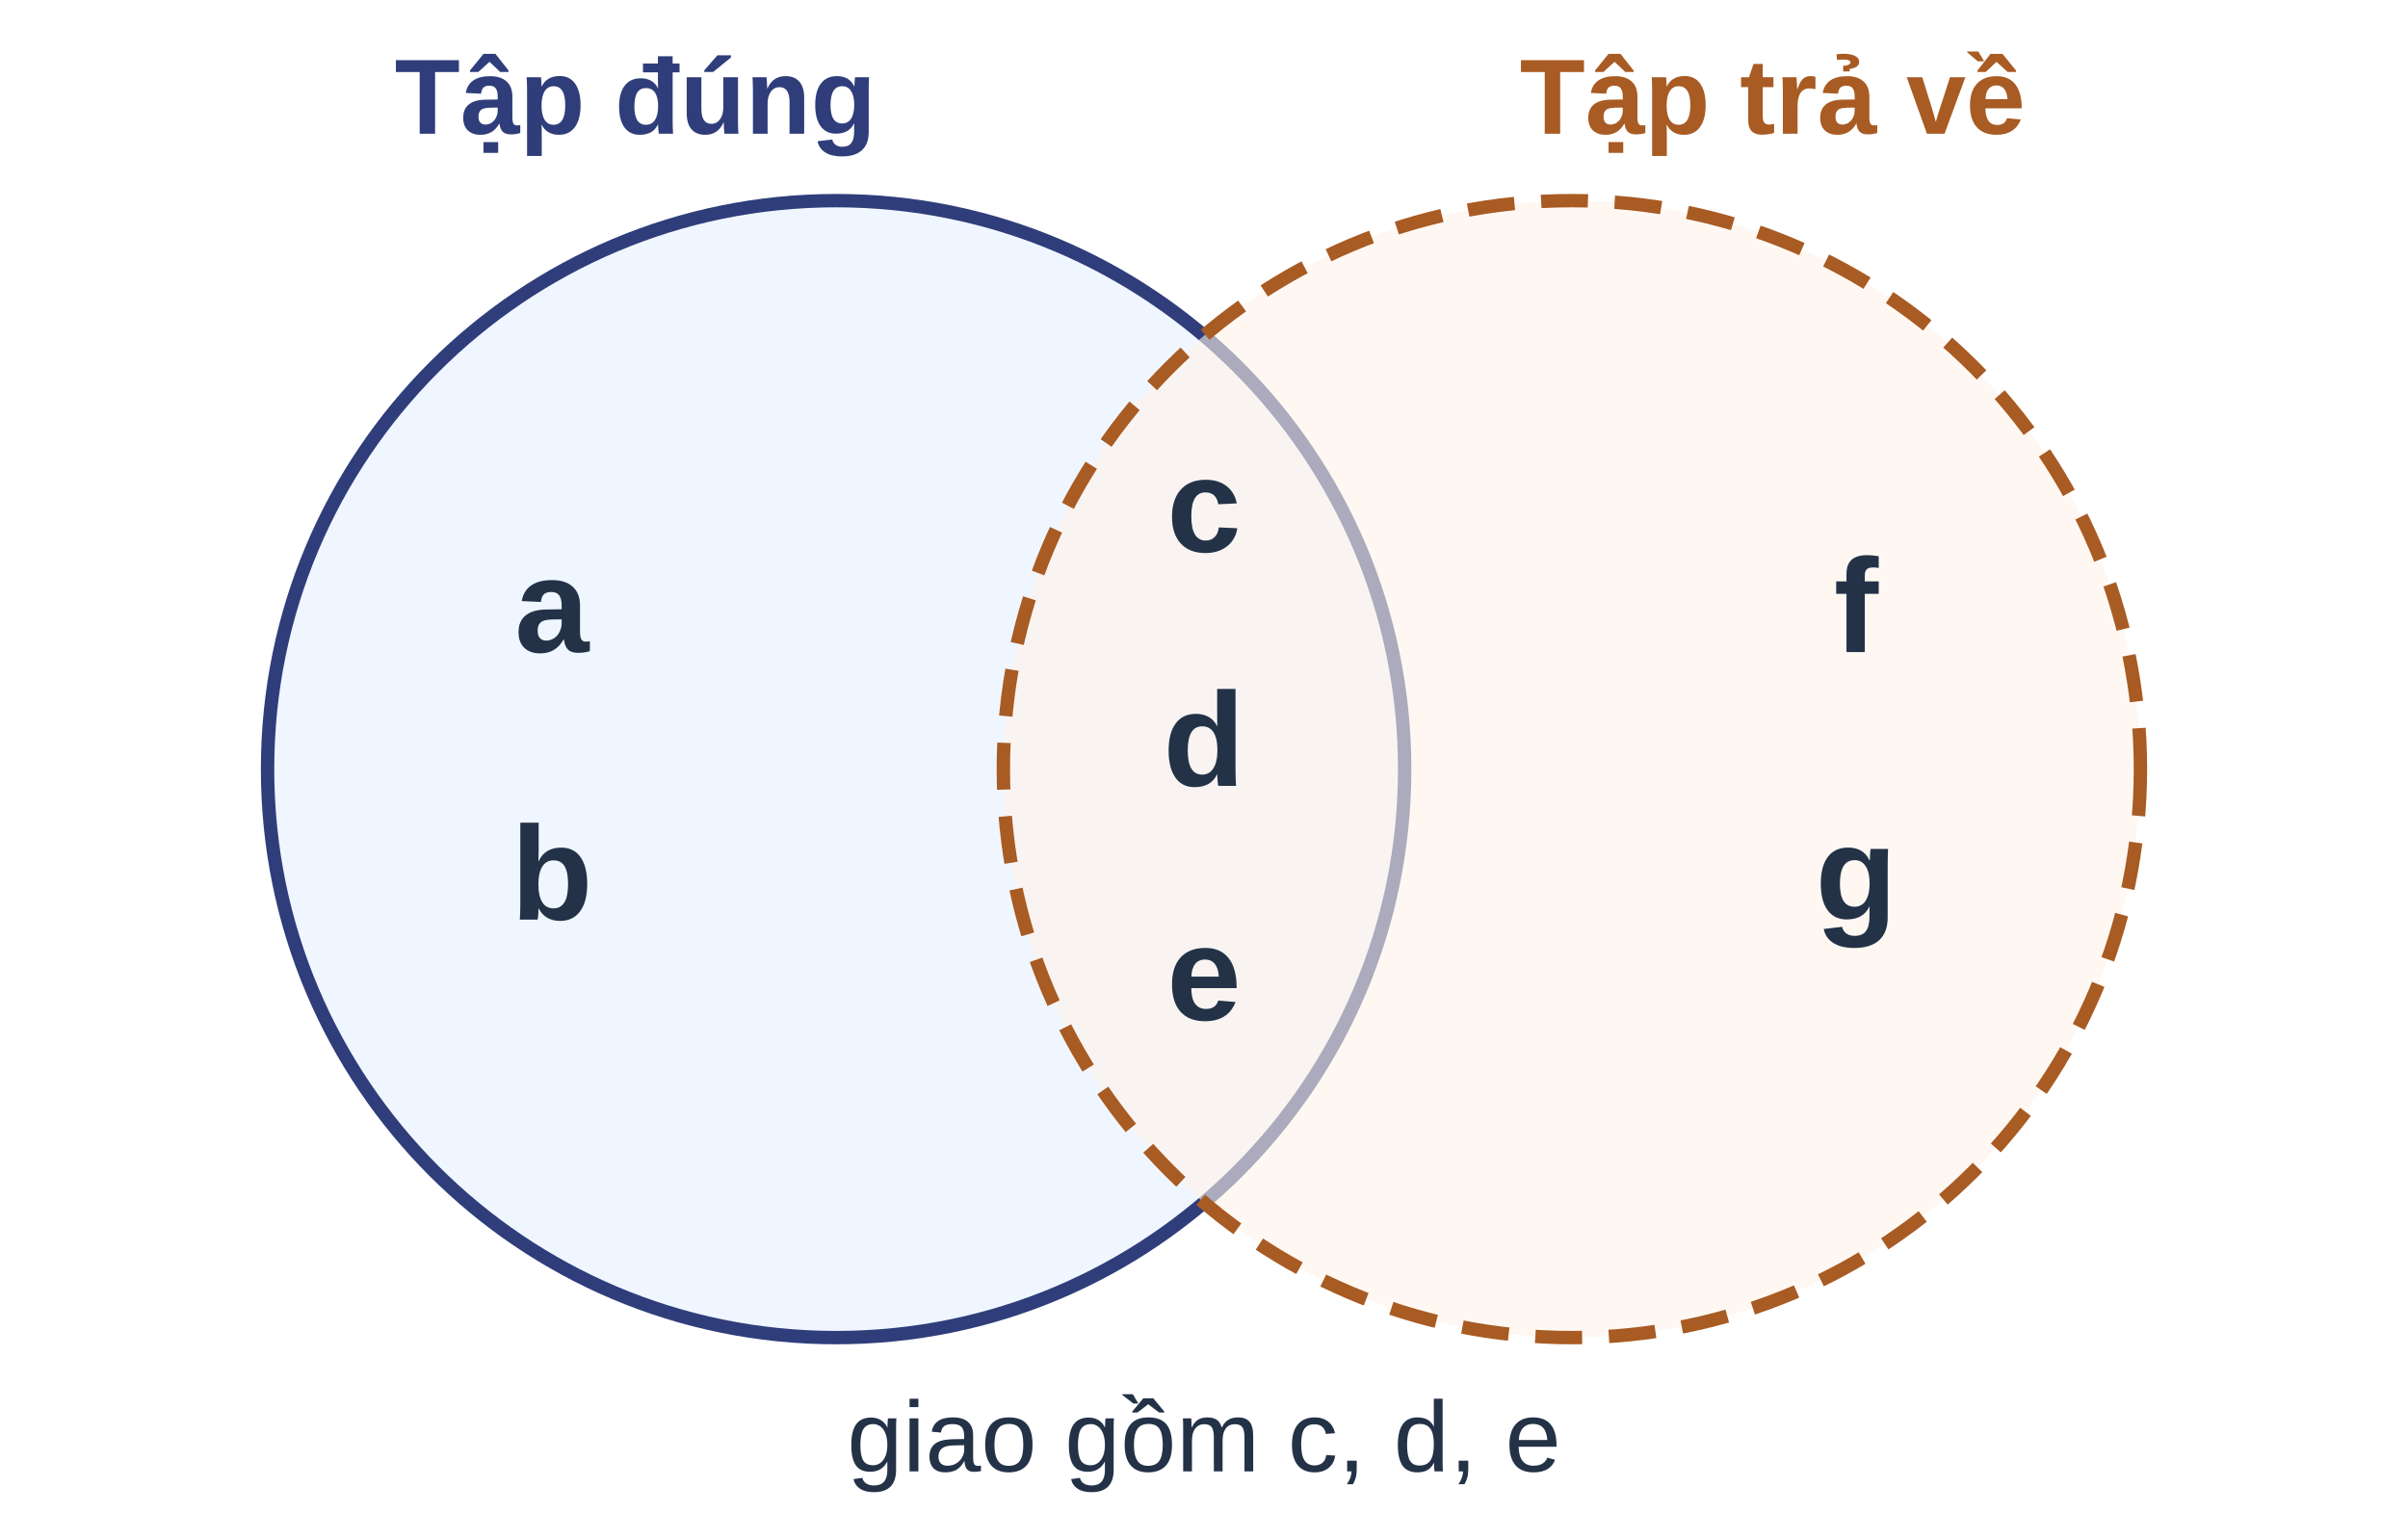
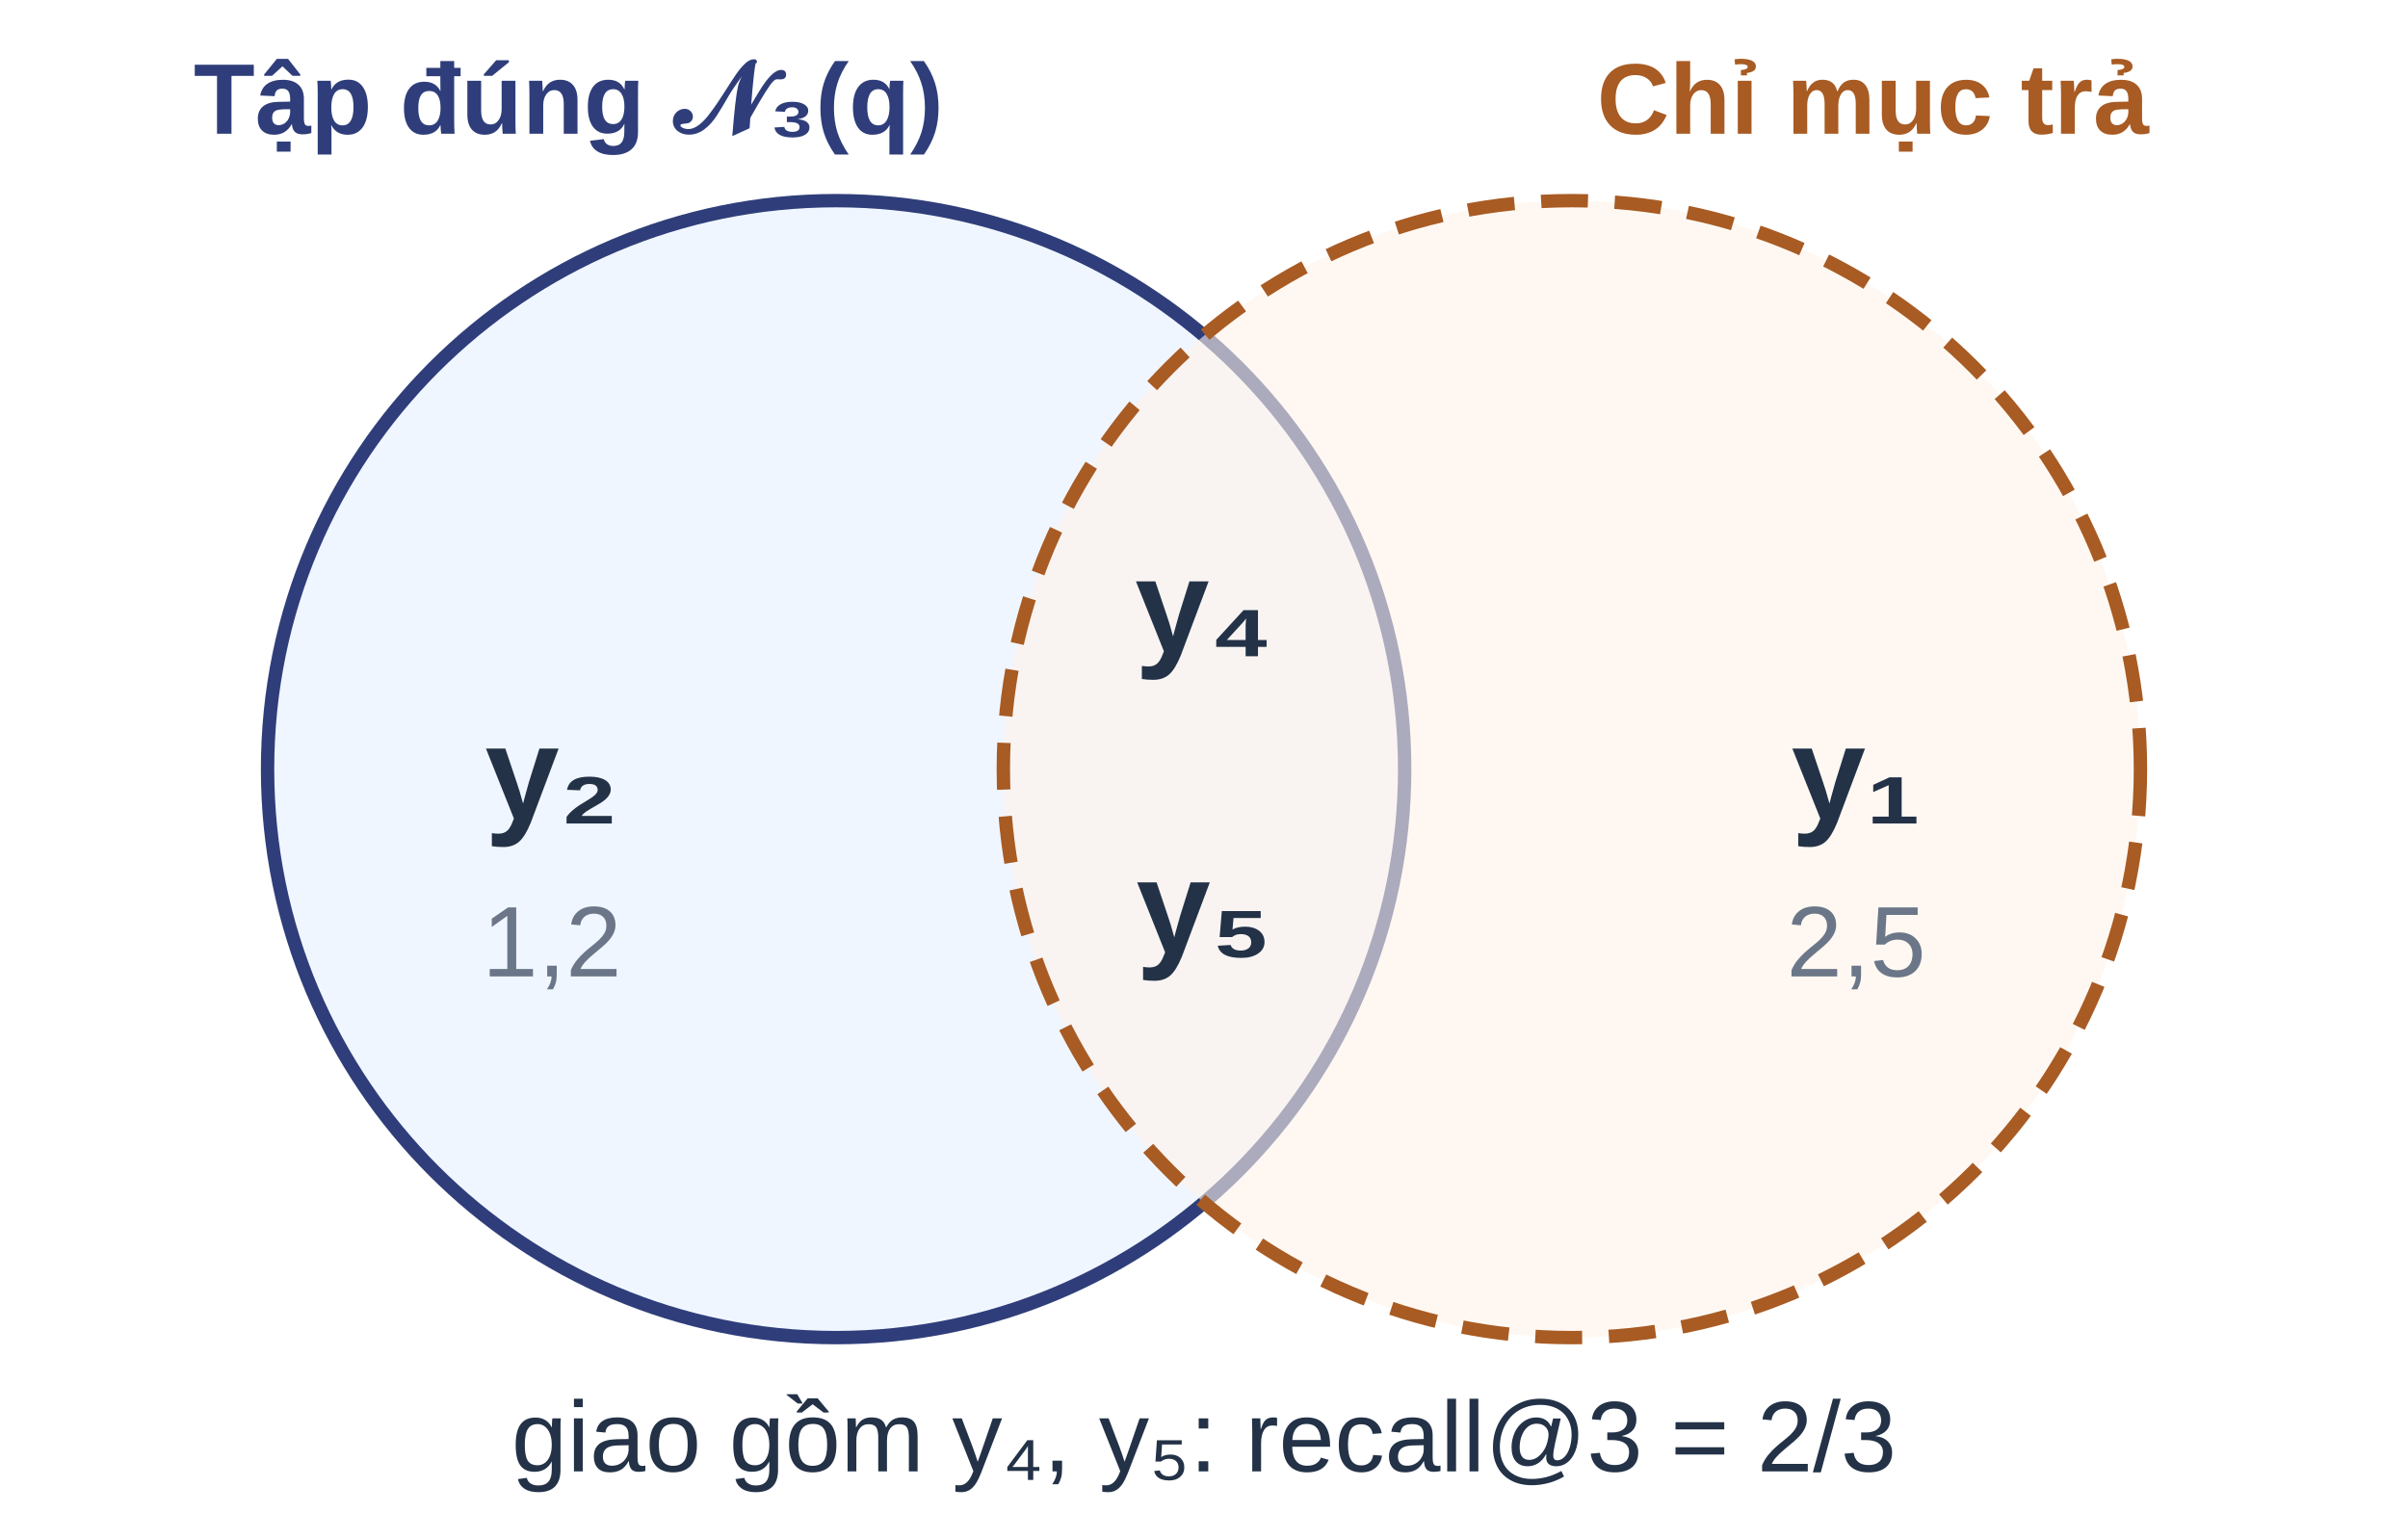
<svg xmlns="http://www.w3.org/2000/svg" viewBox="0 0 720 460" role="img" aria-labelledby="title desc">
  <defs>
    <marker id="arrow" markerWidth="10" markerHeight="10" refX="9" refY="4.5" orient="auto">
      <path d="M0,0 L9,4.5 L0,9 Z" fill="#2f3e7a" />
    </marker>
  </defs>
  <g font-family="Arial, sans-serif">
    <circle cx="250" cy="230" r="170" fill="#edf4ff" fill-opacity="0.85" stroke="#2f3e7a" stroke-width="4" />
    <circle cx="470" cy="230" r="170" fill="#fff4e9" fill-opacity="0.6" stroke="#a85b23" stroke-width="4" stroke-dasharray="14 8" />
-     <text x="190" y="40" font-size="32" fill="#2f3e7a" text-anchor="middle" font-weight="bold">Tập đúng</text>
-     <text x="530" y="40" font-size="32" fill="#a85b23" text-anchor="middle" font-weight="bold">Tập trả về</text>
-     <text x="165" y="195" font-size="40" fill="#233247" text-anchor="middle" font-weight="bold">a</text>
-     <text x="165" y="275" font-size="40" fill="#233247" text-anchor="middle" font-weight="bold">b</text>
-     <text x="360" y="165" font-size="40" fill="#233247" text-anchor="middle" font-weight="bold">c</text>
-     <text x="360" y="235" font-size="40" fill="#233247" text-anchor="middle" font-weight="bold">d</text>
-     <text x="360" y="305" font-size="40" fill="#233247" text-anchor="middle" font-weight="bold">e</text>
-     <text x="555" y="195" font-size="40" fill="#233247" text-anchor="middle" font-weight="bold">f</text>
-     <text x="555" y="275" font-size="40" fill="#233247" text-anchor="middle" font-weight="bold">g</text>
-     <text x="360" y="440" font-size="30" fill="#233247" text-anchor="middle" font-weight="normal">giao gồm c, d, e</text>
+     <text x="170" y="40" font-size="30" fill="#2f3e7a" text-anchor="middle" font-weight="bold">Tập đúng 𝒩₃(q)</text>
+     <text x="560" y="40" font-size="30" fill="#a85b23" text-anchor="middle" font-weight="bold">Chỉ mục trả</text>
+     <text x="165" y="245" font-size="40" fill="#233247" text-anchor="middle" font-weight="bold">y₂</text>
+     <text x="360" y="195" font-size="40" fill="#233247" text-anchor="middle" font-weight="bold">y₄</text>
+     <text x="360" y="285" font-size="40" fill="#233247" text-anchor="middle" font-weight="bold">y₅</text>
+     <text x="555" y="245" font-size="40" fill="#233247" text-anchor="middle" font-weight="bold">y₁</text>
+     <text x="165" y="292" font-size="30" fill="#6b7788" text-anchor="middle" font-weight="normal">1,2</text>
+     <text x="555" y="292" font-size="30" fill="#6b7788" text-anchor="middle" font-weight="normal">2,5</text>
+     <text x="360" y="440" font-size="30" fill="#233247" text-anchor="middle" font-weight="normal">giao gồm y₄, y₅: recall@3 = 2/3</text>
  </g>
</svg>
